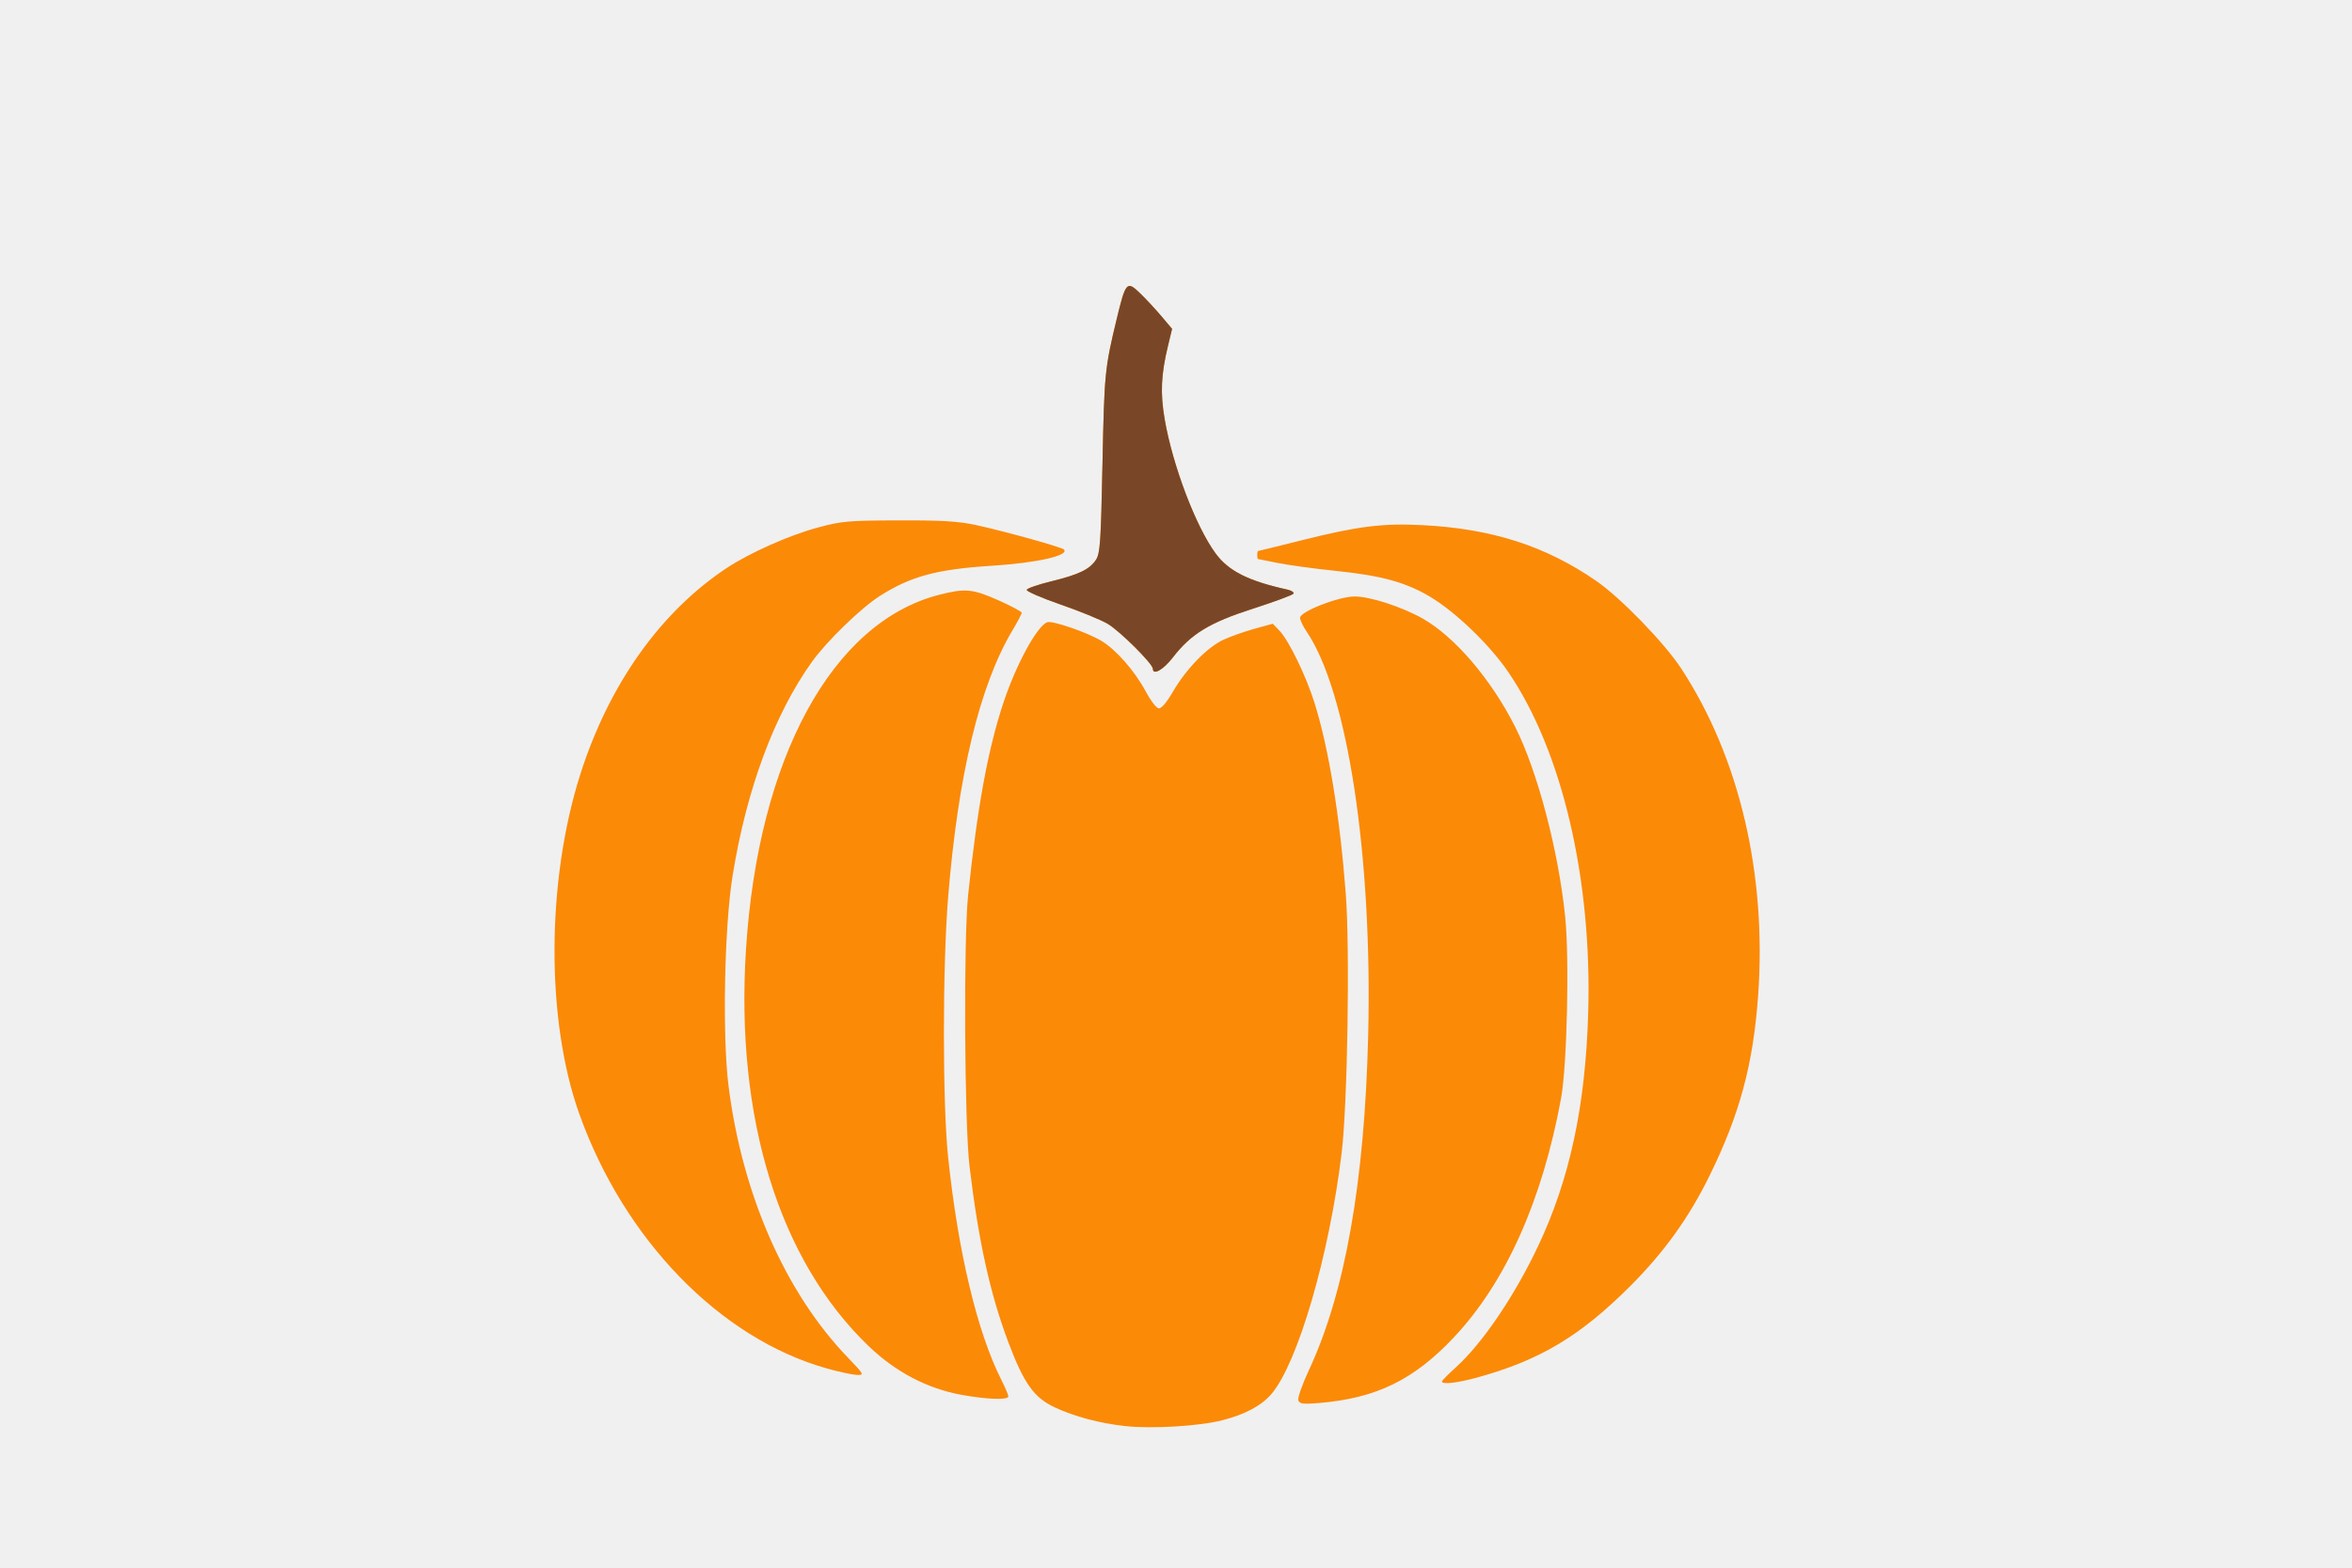
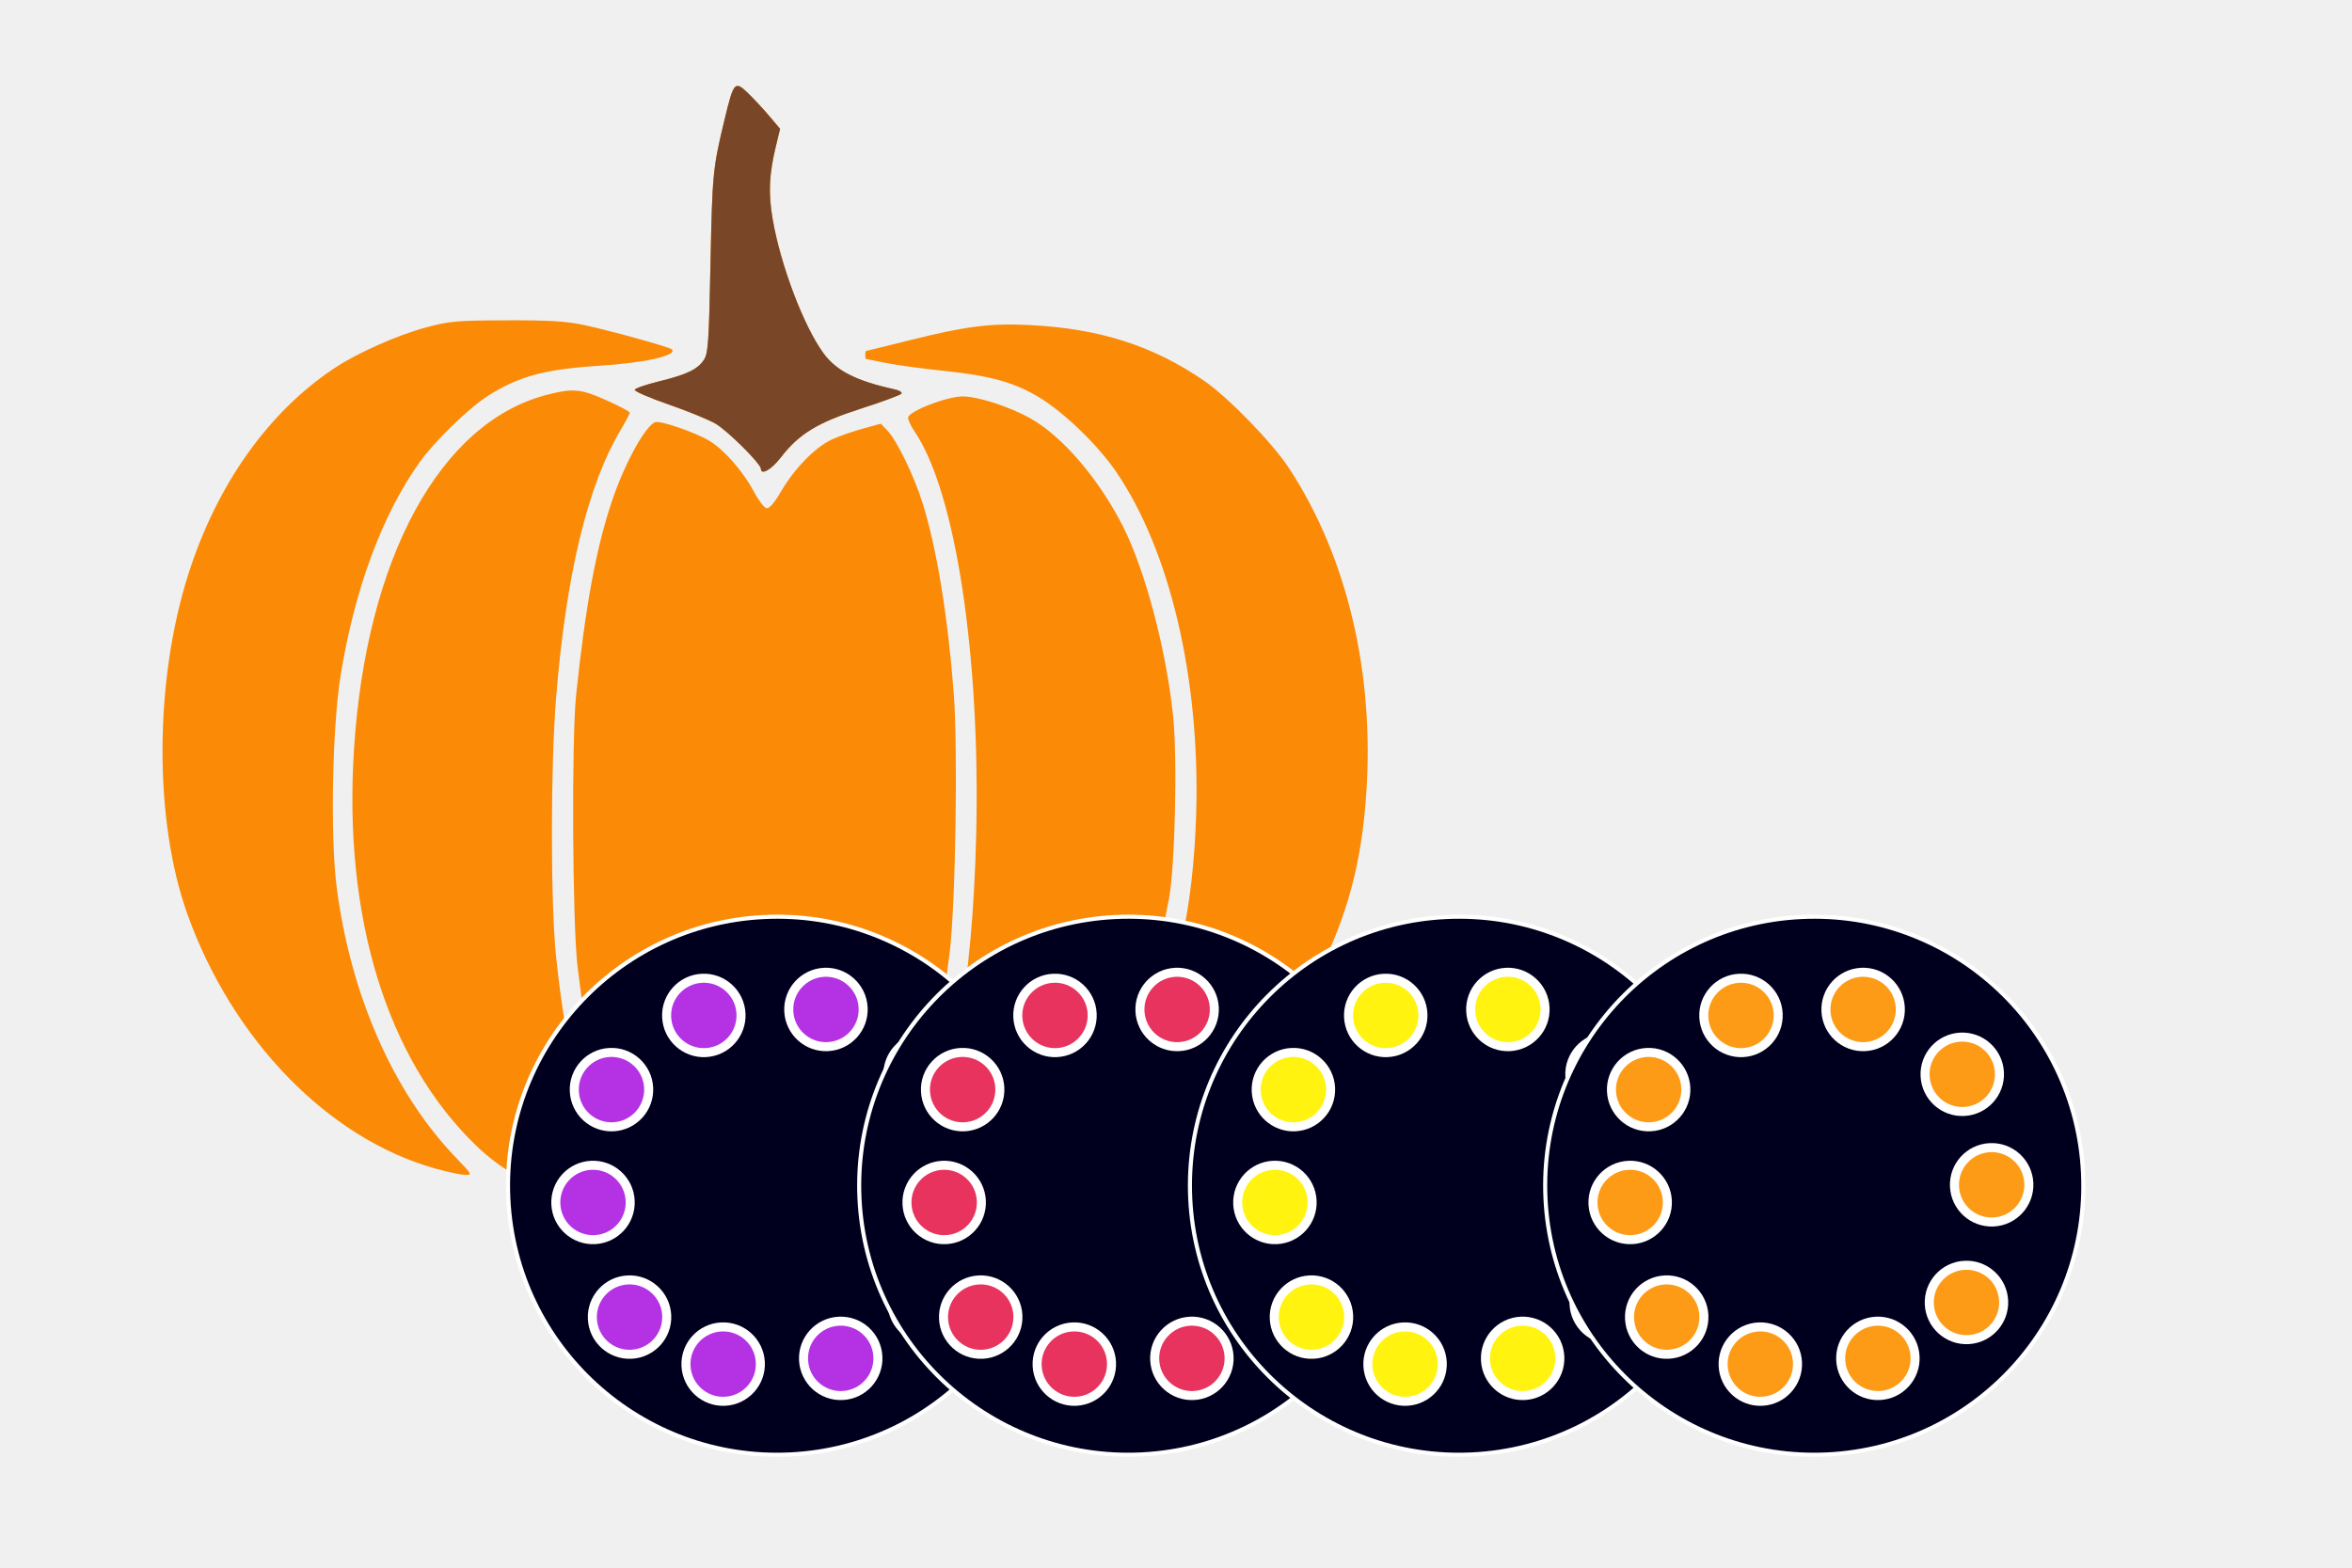
<svg xmlns="http://www.w3.org/2000/svg" xmlns:ns1="http://www.openswatchbook.org/uri/2009/osb" xmlns:xlink="http://www.w3.org/1999/xlink" width="288" height="192" viewBox="0 0 288 192" id="svg2" version="1.1">
  <defs id="defs4">
    <linearGradient id="linearGradient4177" ns1:paint="solid">
      <stop style="stop-color:#000000;stop-opacity:1;" offset="0" id="stop4179" />
    </linearGradient>
    <clipPath clipPathUnits="userSpaceOnUse" id="clipPath4234">
      <path style="opacity:1;fill:#ffffff;fill-opacity:1;fill-rule:nonzero;stroke:#ffffff;stroke-width:2.853;stroke-linecap:round;stroke-linejoin:round;stroke-miterlimit:4;stroke-dasharray:none;stroke-dashoffset:0;stroke-opacity:1" id="path4236" d="M 49.337,1019.811 27.745,981.749 6.153,943.688 l 43.758,0.332 43.758,0.332 -22.166,37.73 z" transform="matrix(0,-1.007647,0.5805272,0,-544.2726,1052.157)" />
    </clipPath>
    <clipPath clipPathUnits="userSpaceOnUse" id="clipPath4238">
      <path style="opacity:1;fill:#ffffff;fill-opacity:1;fill-rule:nonzero;stroke:#ffffff;stroke-width:2.853;stroke-linecap:round;stroke-linejoin:round;stroke-miterlimit:4;stroke-dasharray:none;stroke-dashoffset:0;stroke-opacity:1" id="path4240" d="M 49.337,1019.811 27.745,981.749 6.153,943.688 l 43.758,0.332 43.758,0.332 -22.166,37.73 z" transform="matrix(0,-1.007647,0.5805272,0,-544.2726,1052.157)" />
    </clipPath>
    <clipPath clipPathUnits="userSpaceOnUse" id="clipPath4242">
      <path style="opacity:1;fill:#ffffff;fill-opacity:1;fill-rule:nonzero;stroke:#ffffff;stroke-width:2.853;stroke-linecap:round;stroke-linejoin:round;stroke-miterlimit:4;stroke-dasharray:none;stroke-dashoffset:0;stroke-opacity:1" id="path4244" d="M 49.337,1019.811 27.745,981.749 6.153,943.688 l 43.758,0.332 43.758,0.332 -22.166,37.73 z" transform="matrix(0,-1.007647,0.5805272,0,-544.2726,1052.157)" />
    </clipPath>
  </defs>
  <g id="layer1" transform="translate(0,-860.3622)">
    <use x="0" y="0" xlink:href="#path4162" id="use4166" transform="matrix(-1,0,0,1,99.74763,-0.1785715)" width="100%" height="100%" />
-     <g id="g4166" transform="matrix(4.768724,0,0,4.768724,-134.6873,-3732.66)">
+     <g id="g4166" transform="matrix(4.768724,0,0,4.768724,-182.6873,-3757.16)">
      <g id="g4174" transform="matrix(0.4096,0,0,0.4096,91.27457,573.3808)">
        <path id="path4170" d="m -83.372,1041.013 c -1.603,-0.18 -3.154,-0.594 -4.393,-1.172 -1.294,-0.603 -1.934,-1.501 -2.901,-4.068 -1.146,-3.041 -1.877,-6.355 -2.438,-11.04 -0.32,-2.672 -0.379,-14.247 -0.087,-17.029 0.581,-5.538 1.246,-9.152 2.223,-12.08 0.797,-2.386 2.095,-4.766 2.733,-5.011 0.309,-0.119 2.448,0.613 3.369,1.152 0.925,0.542 2.124,1.904 2.806,3.187 0.294,0.553 0.655,1.028 0.802,1.056 0.177,0.033 0.488,-0.328 0.923,-1.071 0.821,-1.405 2.128,-2.747 3.137,-3.221 0.426,-0.2 1.299,-0.509 1.94,-0.687 l 1.165,-0.323 0.426,0.446 c 0.587,0.615 1.668,2.848 2.194,4.53 0.888,2.842 1.582,7.079 1.954,11.938 0.267,3.482 0.113,13.195 -0.258,16.274 -0.768,6.37 -2.732,13.126 -4.388,15.094 -0.621,0.738 -1.667,1.3 -3.097,1.664 -1.462,0.372 -4.445,0.548 -6.109,0.361 z m 10.879,-1.607 c -0.055,-0.144 0.242,-0.994 0.66,-1.889 2.269,-4.856 3.498,-11.793 3.72,-21.005 0.272,-11.248 -1.296,-21.538 -3.856,-25.305 -0.228,-0.335 -0.414,-0.728 -0.414,-0.873 0,-0.391 2.421,-1.336 3.421,-1.336 0.965,0 2.942,0.641 4.255,1.379 2.017,1.134 4.321,3.834 5.821,6.822 1.388,2.764 2.695,7.73 3.12,11.855 0.272,2.64 0.122,9.342 -0.255,11.402 -1.179,6.433 -3.479,11.561 -6.736,15.013 -2.505,2.655 -4.85,3.797 -8.414,4.098 -1.015,0.085 -1.238,0.059 -1.321,-0.159 z m -21.102,-0.347 c -2.148,-0.388 -4.143,-1.433 -5.836,-3.059 -5.607,-5.383 -8.361,-14.288 -7.688,-24.857 0.764,-12.001 5.399,-20.524 12.098,-22.247 1.641,-0.422 2.109,-0.379 3.726,0.341 0.805,0.359 1.463,0.71 1.463,0.781 0,0.071 -0.262,0.569 -0.582,1.106 -2.058,3.454 -3.411,9.073 -4.033,16.747 -0.351,4.329 -0.351,12.917 -3.35e-4,16.274 0.619,5.924 1.83,10.998 3.335,13.967 0.242,0.478 0.44,0.947 0.44,1.043 0,0.237 -1.316,0.194 -2.924,-0.097 z m 30.103,-0.837 c 0,-0.055 0.384,-0.445 0.852,-0.867 1.668,-1.499 3.685,-4.467 5.175,-7.614 1.979,-4.18 2.966,-8.752 3.143,-14.572 0.257,-8.43 -1.628,-16.484 -5.019,-21.448 -1.159,-1.697 -3.277,-3.737 -4.872,-4.694 -1.516,-0.909 -3.045,-1.334 -5.863,-1.626 -1.408,-0.146 -3.089,-0.375 -3.734,-0.509 -0.646,-0.134 -1.193,-0.243 -1.216,-0.243 -0.023,-7e-5 -0.042,-0.113 -0.042,-0.252 0,-0.138 0.025,-0.252 0.056,-0.252 0.031,0 1.258,-0.301 2.726,-0.67 3.504,-0.879 5.063,-1.076 7.536,-0.952 4.374,0.22 7.737,1.296 10.93,3.497 1.533,1.057 4.276,3.885 5.332,5.498 3.648,5.572 5.368,12.899 4.819,20.521 -0.31,4.309 -1.155,7.436 -3.051,11.292 -1.285,2.614 -2.833,4.77 -4.936,6.878 -3.161,3.168 -5.704,4.688 -9.651,5.769 -1.229,0.336 -2.184,0.443 -2.184,0.243 z m -38.574,-0.825 c -6.674,-1.882 -12.673,-8.054 -15.497,-15.942 -2.106,-5.885 -2.075,-14.645 0.076,-21.36 1.795,-5.602 5.01,-10.126 9.15,-12.874 1.433,-0.951 3.923,-2.06 5.707,-2.541 1.512,-0.408 1.909,-0.443 5.08,-0.453 2.727,-0.008 3.735,0.053 4.865,0.296 1.688,0.362 5.348,1.378 5.495,1.526 0.375,0.375 -1.685,0.843 -4.488,1.021 -3.477,0.22 -5.094,0.655 -7.046,1.894 -1.183,0.751 -3.347,2.852 -4.27,4.145 -2.361,3.31 -4.094,7.991 -4.968,13.422 -0.514,3.195 -0.644,10.052 -0.249,13.17 0.86,6.787 3.552,12.925 7.449,16.987 1.062,1.107 1.076,1.132 0.598,1.121 -0.269,-0.01 -1.124,-0.191 -1.901,-0.41 z m 20.455,-43.863 c 0,-0.311 -2.076,-2.378 -2.838,-2.825 -0.423,-0.248 -1.75,-0.792 -2.95,-1.207 -1.2,-0.416 -2.154,-0.831 -2.121,-0.923 0.033,-0.092 0.719,-0.33 1.526,-0.527 1.75,-0.429 2.421,-0.752 2.817,-1.356 0.26,-0.397 0.308,-1.104 0.407,-5.994 0.115,-5.7 0.144,-5.997 0.885,-9.075 0.57,-2.367 0.641,-2.445 1.477,-1.636 0.362,0.35 0.96,0.995 1.33,1.432 l 0.671,0.795 -0.254,1.05 c -0.44,1.819 -0.492,2.983 -0.209,4.627 0.499,2.894 1.948,6.711 3.188,8.4 0.813,1.107 2.049,1.731 4.509,2.274 0.258,0.057 0.426,0.171 0.375,0.254 -0.051,0.083 -1.189,0.504 -2.528,0.935 -2.74,0.882 -3.892,1.584 -5.038,3.069 -0.59,0.765 -1.246,1.137 -1.246,0.707 z" style="fill:#fb8a07" />
        <path id="path4168" d="m -81.61,993.534 c 0,-0.311 -2.076,-2.378 -2.838,-2.825 -0.423,-0.248 -1.75,-0.792 -2.95,-1.207 -1.2,-0.416 -2.154,-0.831 -2.121,-0.923 0.033,-0.092 0.719,-0.33 1.526,-0.527 1.75,-0.429 2.421,-0.752 2.817,-1.356 0.26,-0.397 0.308,-1.104 0.407,-5.994 0.115,-5.7 0.144,-5.997 0.885,-9.075 0.57,-2.367 0.641,-2.445 1.477,-1.636 0.362,0.35 0.96,0.995 1.33,1.432 l 0.671,0.795 -0.254,1.05 c -0.44,1.819 -0.492,2.983 -0.209,4.627 0.499,2.894 1.948,6.711 3.188,8.4 0.813,1.107 2.049,1.731 4.509,2.274 0.258,0.057 0.426,0.171 0.375,0.254 -0.051,0.083 -1.189,0.504 -2.528,0.935 -2.74,0.882 -3.892,1.584 -5.038,3.069 -0.59,0.765 -1.246,1.137 -1.246,0.707 z" style="fill:#794728" />
      </g>
    </g>
+     <g id="g4813" transform="matrix(1.686489,-0.08240579,0.08240579,1.686489,-41.94148,-623.3614)">
+       <circle r="19.513" cy="967.541" cx="34.014" id="path4181" style="opacity:1;fill:#00001e;fill-opacity:1;fill-rule:nonzero;stroke:#ffffff;stroke-width:0.296;stroke-linecap:round;stroke-linejoin:round;stroke-miterlimit:4;stroke-dasharray:none;stroke-dashoffset:0;stroke-opacity:1" />
+       <circle r="2.699" cy="954.944" cx="38.178" id="path4155" style="opacity:1;fill:#b432e4;fill-opacity:1;fill-rule:nonzero;stroke:#ffffff;stroke-width:0.655;stroke-linecap:square;stroke-linejoin:round;stroke-miterlimit:4;stroke-dasharray:none;stroke-dashoffset:0;stroke-opacity:1" />
+       <circle r="2.699" style="opacity:1;fill:#fd9b16;fill-opacity:1;fill-rule:nonzero;stroke:#ffffff;stroke-width:0.655;stroke-linecap:square;stroke-linejoin:round;stroke-miterlimit:4;stroke-dasharray:none;stroke-dashoffset:0;stroke-opacity:1" id="circle4157" cx="45.129" cy="959.992" />
+       <circle r="2.699" cy="968.102" cx="46.867" id="circle4159" style="opacity:1;fill:#fd9b16;fill-opacity:1;fill-rule:nonzero;stroke:#ffffff;stroke-width:0.655;stroke-linecap:square;stroke-linejoin:round;stroke-miterlimit:4;stroke-dasharray:none;stroke-dashoffset:0;stroke-opacity:1" />
+       <circle r="2.699" style="opacity:1;fill:#fd9b16;fill-opacity:1;fill-rule:nonzero;stroke:#ffffff;stroke-width:0.655;stroke-linecap:square;stroke-linejoin:round;stroke-miterlimit:4;stroke-dasharray:none;stroke-dashoffset:0;stroke-opacity:1" id="circle4161" cx="44.626" cy="976.536" />
+       <circle r="2.699" cy="980.273" cx="38.012" id="circle4163" style="opacity:1;fill:#b432e4;fill-opacity:1;fill-rule:nonzero;stroke:#ffffff;stroke-width:0.655;stroke-linecap:square;stroke-linejoin:round;stroke-miterlimit:4;stroke-dasharray:none;stroke-dashoffset:0;stroke-opacity:1" />
+       <circle r="2.699" transform="scale(-1,1)" style="opacity:1;fill:#b432e4;fill-opacity:1;fill-rule:nonzero;stroke:#ffffff;stroke-width:0.655;stroke-linecap:square;stroke-linejoin:round;stroke-miterlimit:4;stroke-dasharray:none;stroke-dashoffset:0;stroke-opacity:1" id="circle4165" cx="-29.31" cy="954.944" />
+       <circle r="2.699" transform="scale(-1,1)" cy="959.992" cx="-22.359" id="circle4167" style="opacity:1;fill:#b432e4;fill-opacity:1;fill-rule:nonzero;stroke:#ffffff;stroke-width:0.655;stroke-linecap:square;stroke-linejoin:round;stroke-miterlimit:4;stroke-dasharray:none;stroke-dashoffset:0;stroke-opacity:1" />
+       <circle r="2.699" transform="scale(-1,1)" style="opacity:1;fill:#b432e4;fill-opacity:1;fill-rule:nonzero;stroke:#ffffff;stroke-width:0.655;stroke-linecap:square;stroke-linejoin:round;stroke-miterlimit:4;stroke-dasharray:none;stroke-dashoffset:0;stroke-opacity:1" id="circle4169" cx="-20.621" cy="968.102" />
+       <circle r="2.699" transform="scale(-1,1)" cy="976.536" cx="-22.862" id="circle4171" style="opacity:1;fill:#b432e4;fill-opacity:1;fill-rule:nonzero;stroke:#ffffff;stroke-width:0.655;stroke-linecap:square;stroke-linejoin:round;stroke-miterlimit:4;stroke-dasharray:none;stroke-dashoffset:0;stroke-opacity:1" />
+       <circle r="2.699" transform="scale(-1,1)" style="opacity:1;fill:#b432e4;fill-opacity:1;fill-rule:nonzero;stroke:#ffffff;stroke-width:0.655;stroke-linecap:square;stroke-linejoin:round;stroke-miterlimit:4;stroke-dasharray:none;stroke-dashoffset:0;stroke-opacity:1" id="circle4173" cx="-29.476" cy="980.273" />
+     </g>
+     <g transform="matrix(1.686489,-0.08240579,0.08240579,1.686489,1.058515,-623.3614)" id="g5525">
+       <circle style="opacity:1;fill:#00001e;fill-opacity:1;fill-rule:nonzero;stroke:#ffffff;stroke-width:0.296;stroke-linecap:round;stroke-linejoin:round;stroke-miterlimit:4;stroke-dasharray:none;stroke-dashoffset:0;stroke-opacity:1" id="circle5527" cx="34.014" cy="967.541" r="19.513" />
+       <circle style="opacity:1;fill:#e7335d;fill-opacity:1;fill-rule:nonzero;stroke:#ffffff;stroke-width:0.655;stroke-linecap:square;stroke-linejoin:round;stroke-miterlimit:4;stroke-dasharray:none;stroke-dashoffset:0;stroke-opacity:1" id="circle5529" cx="38.178" cy="954.944" r="2.699" />
+       <circle cy="959.992" cx="45.129" id="circle5531" style="opacity:1;fill:#fd9b16;fill-opacity:1;fill-rule:nonzero;stroke:#ffffff;stroke-width:0.655;stroke-linecap:square;stroke-linejoin:round;stroke-miterlimit:4;stroke-dasharray:none;stroke-dashoffset:0;stroke-opacity:1" r="2.699" />
+       <circle style="opacity:1;fill:#fd9b16;fill-opacity:1;fill-rule:nonzero;stroke:#ffffff;stroke-width:0.655;stroke-linecap:square;stroke-linejoin:round;stroke-miterlimit:4;stroke-dasharray:none;stroke-dashoffset:0;stroke-opacity:1" id="circle5533" cx="46.867" cy="968.102" r="2.699" />
+       <circle cy="976.536" cx="44.626" id="circle5535" style="opacity:1;fill:#fd9b16;fill-opacity:1;fill-rule:nonzero;stroke:#ffffff;stroke-width:0.655;stroke-linecap:square;stroke-linejoin:round;stroke-miterlimit:4;stroke-dasharray:none;stroke-dashoffset:0;stroke-opacity:1" r="2.699" />
+       <circle style="opacity:1;fill:#e7335d;fill-opacity:1;fill-rule:nonzero;stroke:#ffffff;stroke-width:0.655;stroke-linecap:square;stroke-linejoin:round;stroke-miterlimit:4;stroke-dasharray:none;stroke-dashoffset:0;stroke-opacity:1" id="circle5537" cx="38.012" cy="980.273" r="2.699" />
+       <circle cy="954.944" cx="-29.31" id="circle5539" style="opacity:1;fill:#e7335d;fill-opacity:1;fill-rule:nonzero;stroke:#ffffff;stroke-width:0.655;stroke-linecap:square;stroke-linejoin:round;stroke-miterlimit:4;stroke-dasharray:none;stroke-dashoffset:0;stroke-opacity:1" transform="scale(-1,1)" r="2.699" />
+       <circle style="opacity:1;fill:#e7335d;fill-opacity:1;fill-rule:nonzero;stroke:#ffffff;stroke-width:0.655;stroke-linecap:square;stroke-linejoin:round;stroke-miterlimit:4;stroke-dasharray:none;stroke-dashoffset:0;stroke-opacity:1" id="circle5541" cx="-22.359" cy="959.992" transform="scale(-1,1)" r="2.699" />
+       <circle cy="968.102" cx="-20.621" id="circle5543" style="opacity:1;fill:#e7335d;fill-opacity:1;fill-rule:nonzero;stroke:#ffffff;stroke-width:0.655;stroke-linecap:square;stroke-linejoin:round;stroke-miterlimit:4;stroke-dasharray:none;stroke-dashoffset:0;stroke-opacity:1" transform="scale(-1,1)" r="2.699" />
+       <circle style="opacity:1;fill:#e7335d;fill-opacity:1;fill-rule:nonzero;stroke:#ffffff;stroke-width:0.655;stroke-linecap:square;stroke-linejoin:round;stroke-miterlimit:4;stroke-dasharray:none;stroke-dashoffset:0;stroke-opacity:1" id="circle5545" cx="-22.862" cy="976.536" transform="scale(-1,1)" r="2.699" />
+       <circle cy="980.273" cx="-29.476" id="circle5547" style="opacity:1;fill:#e7335d;fill-opacity:1;fill-rule:nonzero;stroke:#ffffff;stroke-width:0.655;stroke-linecap:square;stroke-linejoin:round;stroke-miterlimit:4;stroke-dasharray:none;stroke-dashoffset:0;stroke-opacity:1" transform="scale(-1,1)" r="2.699" />
+     </g>
+     <g id="g5549" transform="matrix(1.686489,-0.08240579,0.08240579,1.686489,41.55851,-623.3614)">
+       <circle r="19.513" cy="967.541" cx="34.014" id="circle5551" style="opacity:1;fill:#00001e;fill-opacity:1;fill-rule:nonzero;stroke:#ffffff;stroke-width:0.296;stroke-linecap:round;stroke-linejoin:round;stroke-miterlimit:4;stroke-dasharray:none;stroke-dashoffset:0;stroke-opacity:1" />
+       <circle r="2.699" cy="954.944" cx="38.178" id="circle5553" style="opacity:1;fill:#fff30f;fill-opacity:1;fill-rule:nonzero;stroke:#ffffff;stroke-width:0.655;stroke-linecap:square;stroke-linejoin:round;stroke-miterlimit:4;stroke-dasharray:none;stroke-dashoffset:0;stroke-opacity:1" />
+       <circle r="2.699" style="opacity:1;fill:#fd9b16;fill-opacity:1;fill-rule:nonzero;stroke:#ffffff;stroke-width:0.655;stroke-linecap:square;stroke-linejoin:round;stroke-miterlimit:4;stroke-dasharray:none;stroke-dashoffset:0;stroke-opacity:1" id="circle5555" cx="45.129" cy="959.992" />
+       <circle r="2.699" cy="968.102" cx="46.867" id="circle5557" style="opacity:1;fill:#fd9b16;fill-opacity:1;fill-rule:nonzero;stroke:#ffffff;stroke-width:0.655;stroke-linecap:square;stroke-linejoin:round;stroke-miterlimit:4;stroke-dasharray:none;stroke-dashoffset:0;stroke-opacity:1" />
+       <circle r="2.699" style="opacity:1;fill:#fd9b16;fill-opacity:1;fill-rule:nonzero;stroke:#ffffff;stroke-width:0.655;stroke-linecap:square;stroke-linejoin:round;stroke-miterlimit:4;stroke-dasharray:none;stroke-dashoffset:0;stroke-opacity:1" id="circle5559" cx="44.626" cy="976.536" />
+       <circle r="2.699" cy="980.273" cx="38.012" id="circle5561" style="opacity:1;fill:#fff30f;fill-opacity:1;fill-rule:nonzero;stroke:#ffffff;stroke-width:0.655;stroke-linecap:square;stroke-linejoin:round;stroke-miterlimit:4;stroke-dasharray:none;stroke-dashoffset:0;stroke-opacity:1" />
+       <circle r="2.699" transform="scale(-1,1)" style="opacity:1;fill:#fff30f;fill-opacity:1;fill-rule:nonzero;stroke:#ffffff;stroke-width:0.655;stroke-linecap:square;stroke-linejoin:round;stroke-miterlimit:4;stroke-dasharray:none;stroke-dashoffset:0;stroke-opacity:1" id="circle5563" cx="-29.31" cy="954.944" />
+       <circle r="2.699" transform="scale(-1,1)" cy="959.992" cx="-22.359" id="circle5565" style="opacity:1;fill:#fff30f;fill-opacity:1;fill-rule:nonzero;stroke:#ffffff;stroke-width:0.655;stroke-linecap:square;stroke-linejoin:round;stroke-miterlimit:4;stroke-dasharray:none;stroke-dashoffset:0;stroke-opacity:1" />
+       <circle r="2.699" transform="scale(-1,1)" style="opacity:1;fill:#fff30f;fill-opacity:1;fill-rule:nonzero;stroke:#ffffff;stroke-width:0.655;stroke-linecap:square;stroke-linejoin:round;stroke-miterlimit:4;stroke-dasharray:none;stroke-dashoffset:0;stroke-opacity:1" id="circle5567" cx="-20.621" cy="968.102" />
+       <circle r="2.699" transform="scale(-1,1)" cy="976.536" cx="-22.862" id="circle5569" style="opacity:1;fill:#fff30f;fill-opacity:1;fill-rule:nonzero;stroke:#ffffff;stroke-width:0.655;stroke-linecap:square;stroke-linejoin:round;stroke-miterlimit:4;stroke-dasharray:none;stroke-dashoffset:0;stroke-opacity:1" />
+       <circle r="2.699" transform="scale(-1,1)" style="opacity:1;fill:#fff30f;fill-opacity:1;fill-rule:nonzero;stroke:#ffffff;stroke-width:0.655;stroke-linecap:square;stroke-linejoin:round;stroke-miterlimit:4;stroke-dasharray:none;stroke-dashoffset:0;stroke-opacity:1" id="circle5571" cx="-29.476" cy="980.273" />
+     </g>
+     <g transform="matrix(1.686489,-0.08240579,0.08240579,1.686489,85.05851,-623.3614)" id="g5615">
+       <circle style="opacity:1;fill:#00001e;fill-opacity:1;fill-rule:nonzero;stroke:#ffffff;stroke-width:0.296;stroke-linecap:round;stroke-linejoin:round;stroke-miterlimit:4;stroke-dasharray:none;stroke-dashoffset:0;stroke-opacity:1" id="circle5617" cx="34.014" cy="967.541" r="19.513" />
+       <circle style="opacity:1;fill:#fd9b16;fill-opacity:1;fill-rule:nonzero;stroke:#ffffff;stroke-width:0.655;stroke-linecap:square;stroke-linejoin:round;stroke-miterlimit:4;stroke-dasharray:none;stroke-dashoffset:0;stroke-opacity:1" id="circle5619" cx="38.178" cy="954.944" r="2.699" />
+       <circle cy="959.992" cx="45.129" id="circle5621" style="opacity:1;fill:#fd9b16;fill-opacity:1;fill-rule:nonzero;stroke:#ffffff;stroke-width:0.655;stroke-linecap:square;stroke-linejoin:round;stroke-miterlimit:4;stroke-dasharray:none;stroke-dashoffset:0;stroke-opacity:1" r="2.699" />
+       <circle style="opacity:1;fill:#fd9b16;fill-opacity:1;fill-rule:nonzero;stroke:#ffffff;stroke-width:0.655;stroke-linecap:square;stroke-linejoin:round;stroke-miterlimit:4;stroke-dasharray:none;stroke-dashoffset:0;stroke-opacity:1" id="circle5623" cx="46.867" cy="968.102" r="2.699" />
+       <circle cy="976.536" cx="44.626" id="circle5625" style="opacity:1;fill:#fd9b16;fill-opacity:1;fill-rule:nonzero;stroke:#ffffff;stroke-width:0.655;stroke-linecap:square;stroke-linejoin:round;stroke-miterlimit:4;stroke-dasharray:none;stroke-dashoffset:0;stroke-opacity:1" r="2.699" />
+       <circle style="opacity:1;fill:#fd9b16;fill-opacity:1;fill-rule:nonzero;stroke:#ffffff;stroke-width:0.655;stroke-linecap:square;stroke-linejoin:round;stroke-miterlimit:4;stroke-dasharray:none;stroke-dashoffset:0;stroke-opacity:1" id="circle5627" cx="38.012" cy="980.273" r="2.699" />
+       <circle cy="954.944" cx="-29.31" id="circle5629" style="opacity:1;fill:#fd9b16;fill-opacity:1;fill-rule:nonzero;stroke:#ffffff;stroke-width:0.655;stroke-linecap:square;stroke-linejoin:round;stroke-miterlimit:4;stroke-dasharray:none;stroke-dashoffset:0;stroke-opacity:1" transform="scale(-1,1)" r="2.699" />
+       <circle style="opacity:1;fill:#fd9b16;fill-opacity:1;fill-rule:nonzero;stroke:#ffffff;stroke-width:0.655;stroke-linecap:square;stroke-linejoin:round;stroke-miterlimit:4;stroke-dasharray:none;stroke-dashoffset:0;stroke-opacity:1" id="circle5631" cx="-22.359" cy="959.992" transform="scale(-1,1)" r="2.699" />
+       <circle cy="968.102" cx="-20.621" id="circle5633" style="opacity:1;fill:#fd9b16;fill-opacity:1;fill-rule:nonzero;stroke:#ffffff;stroke-width:0.655;stroke-linecap:square;stroke-linejoin:round;stroke-miterlimit:4;stroke-dasharray:none;stroke-dashoffset:0;stroke-opacity:1" transform="scale(-1,1)" r="2.699" />
+       <circle style="opacity:1;fill:#fd9b16;fill-opacity:1;fill-rule:nonzero;stroke:#ffffff;stroke-width:0.655;stroke-linecap:square;stroke-linejoin:round;stroke-miterlimit:4;stroke-dasharray:none;stroke-dashoffset:0;stroke-opacity:1" id="circle5635" cx="-22.862" cy="976.536" transform="scale(-1,1)" r="2.699" />
+       <circle cy="980.273" cx="-29.476" id="circle5637" style="opacity:1;fill:#fd9b16;fill-opacity:1;fill-rule:nonzero;stroke:#ffffff;stroke-width:0.655;stroke-linecap:square;stroke-linejoin:round;stroke-miterlimit:4;stroke-dasharray:none;stroke-dashoffset:0;stroke-opacity:1" transform="scale(-1,1)" r="2.699" />
+     </g>
  </g>
</svg>
